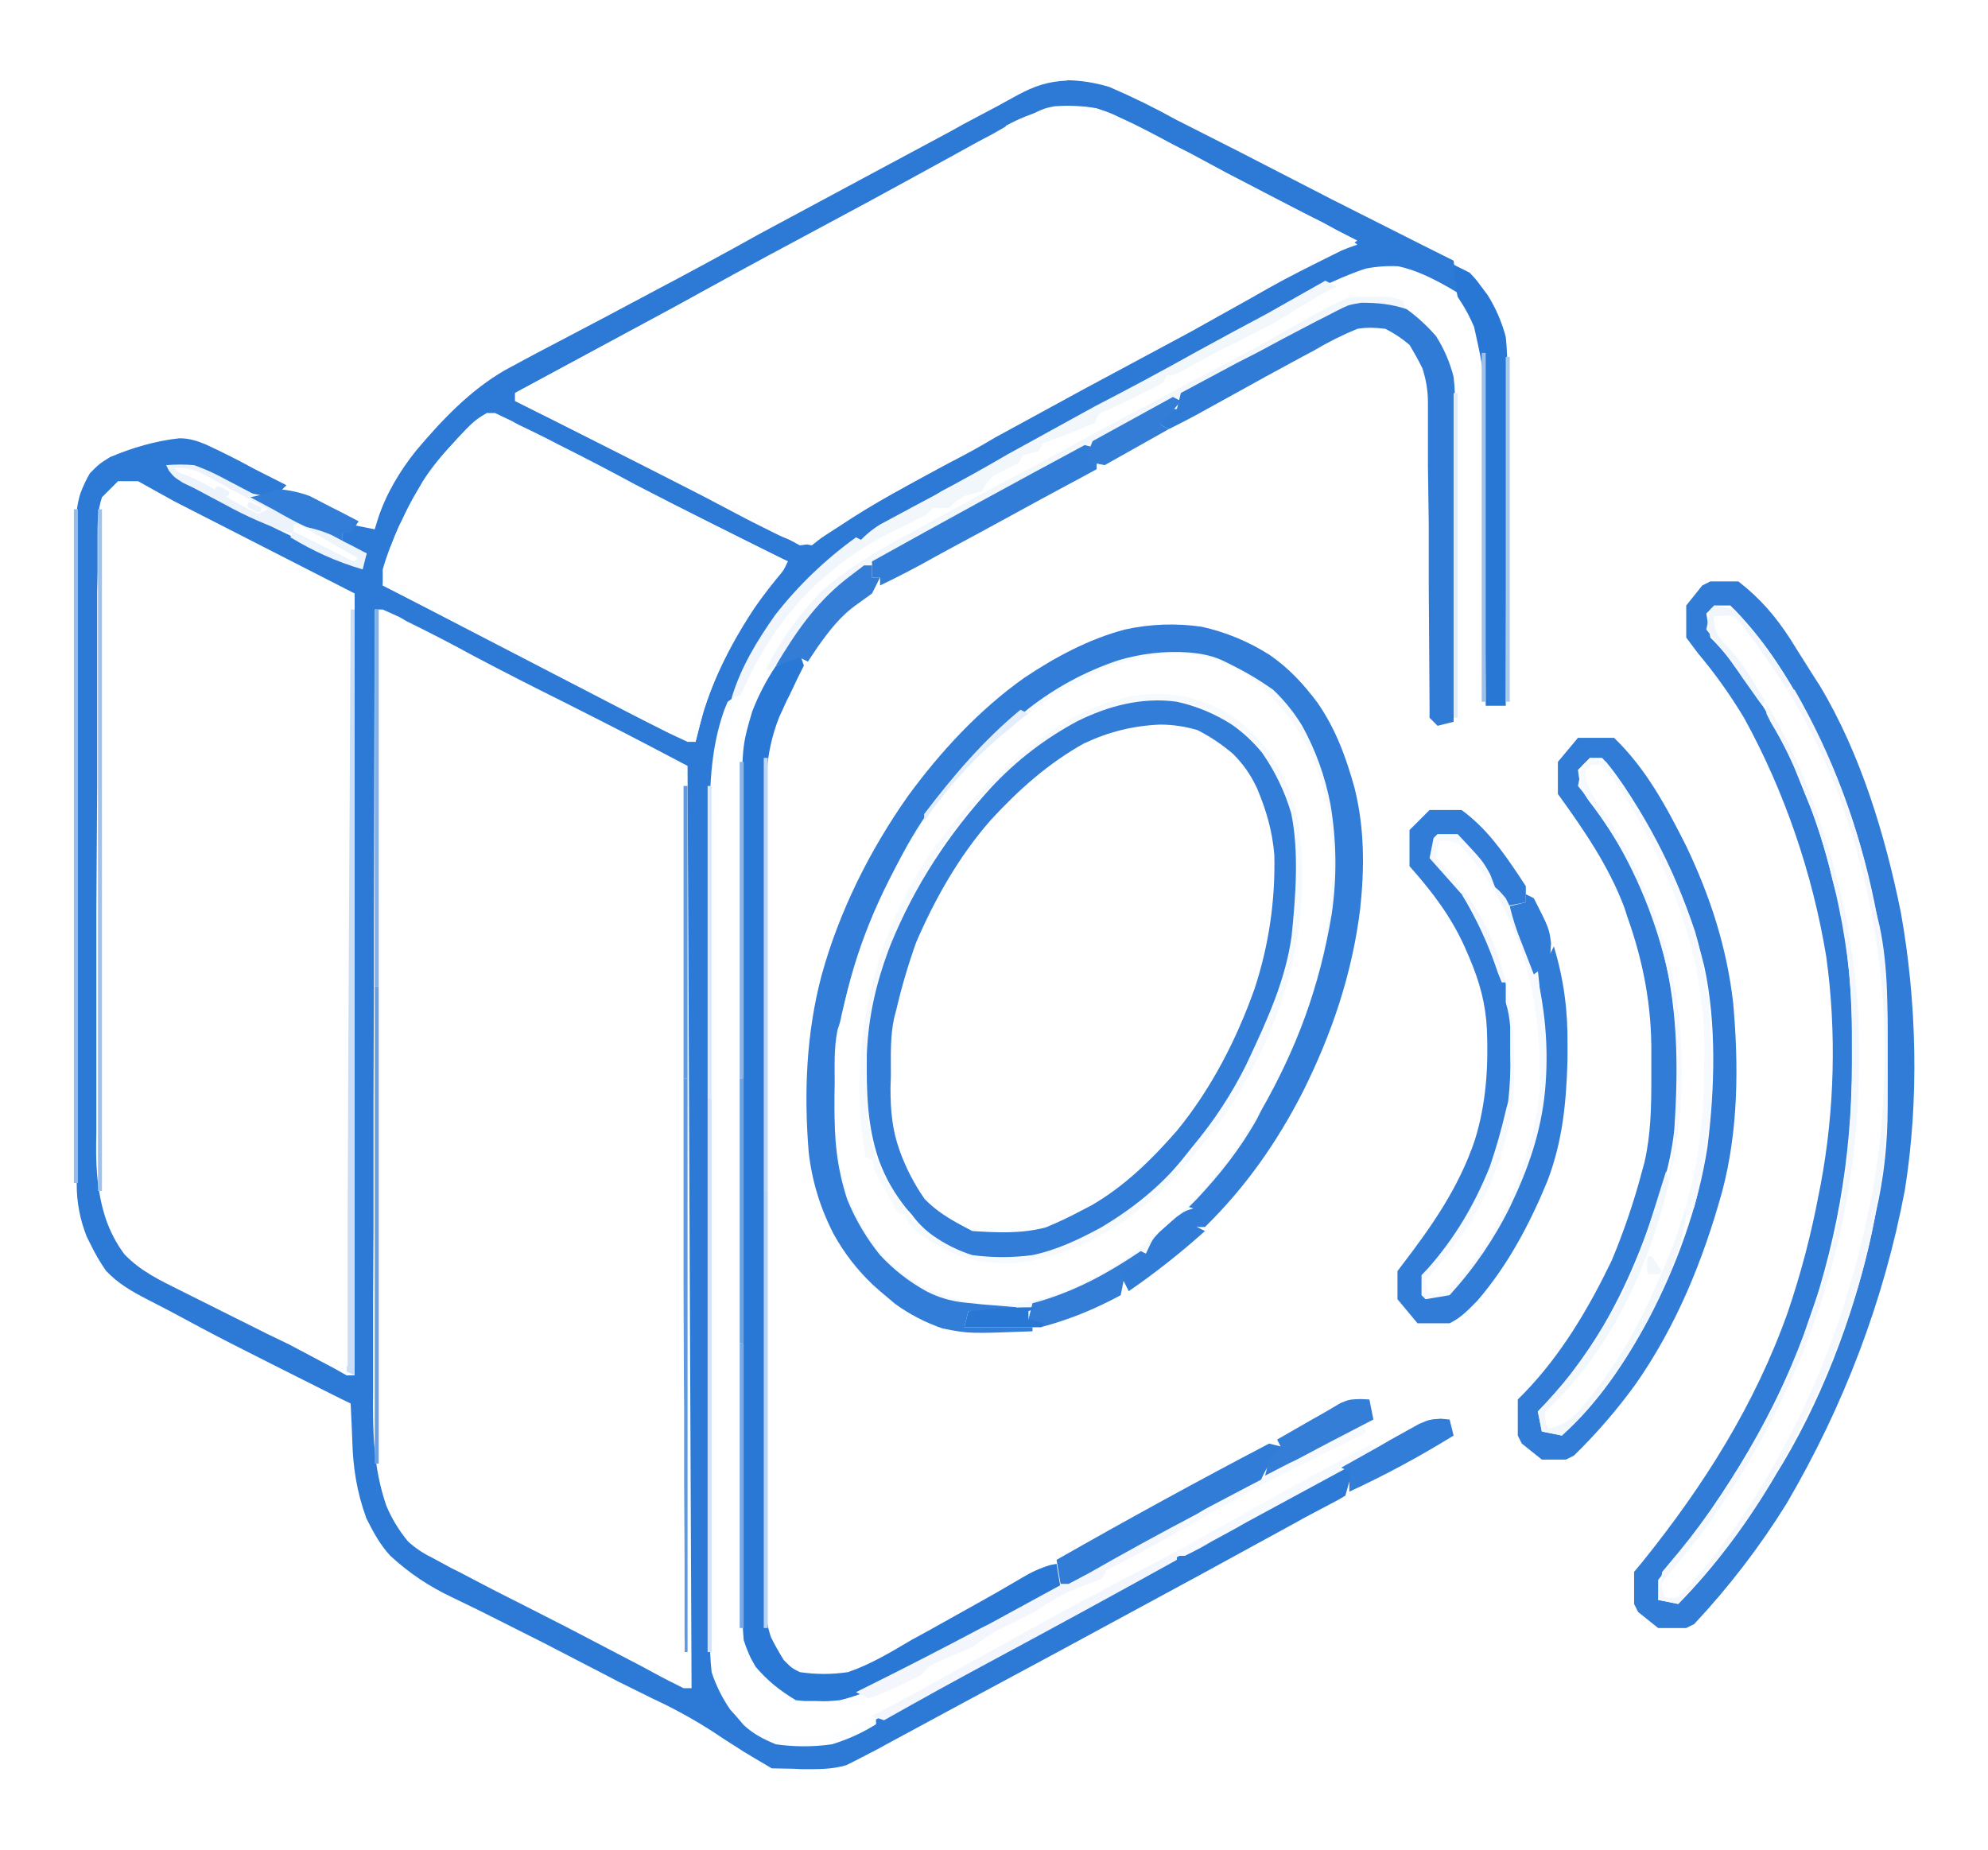
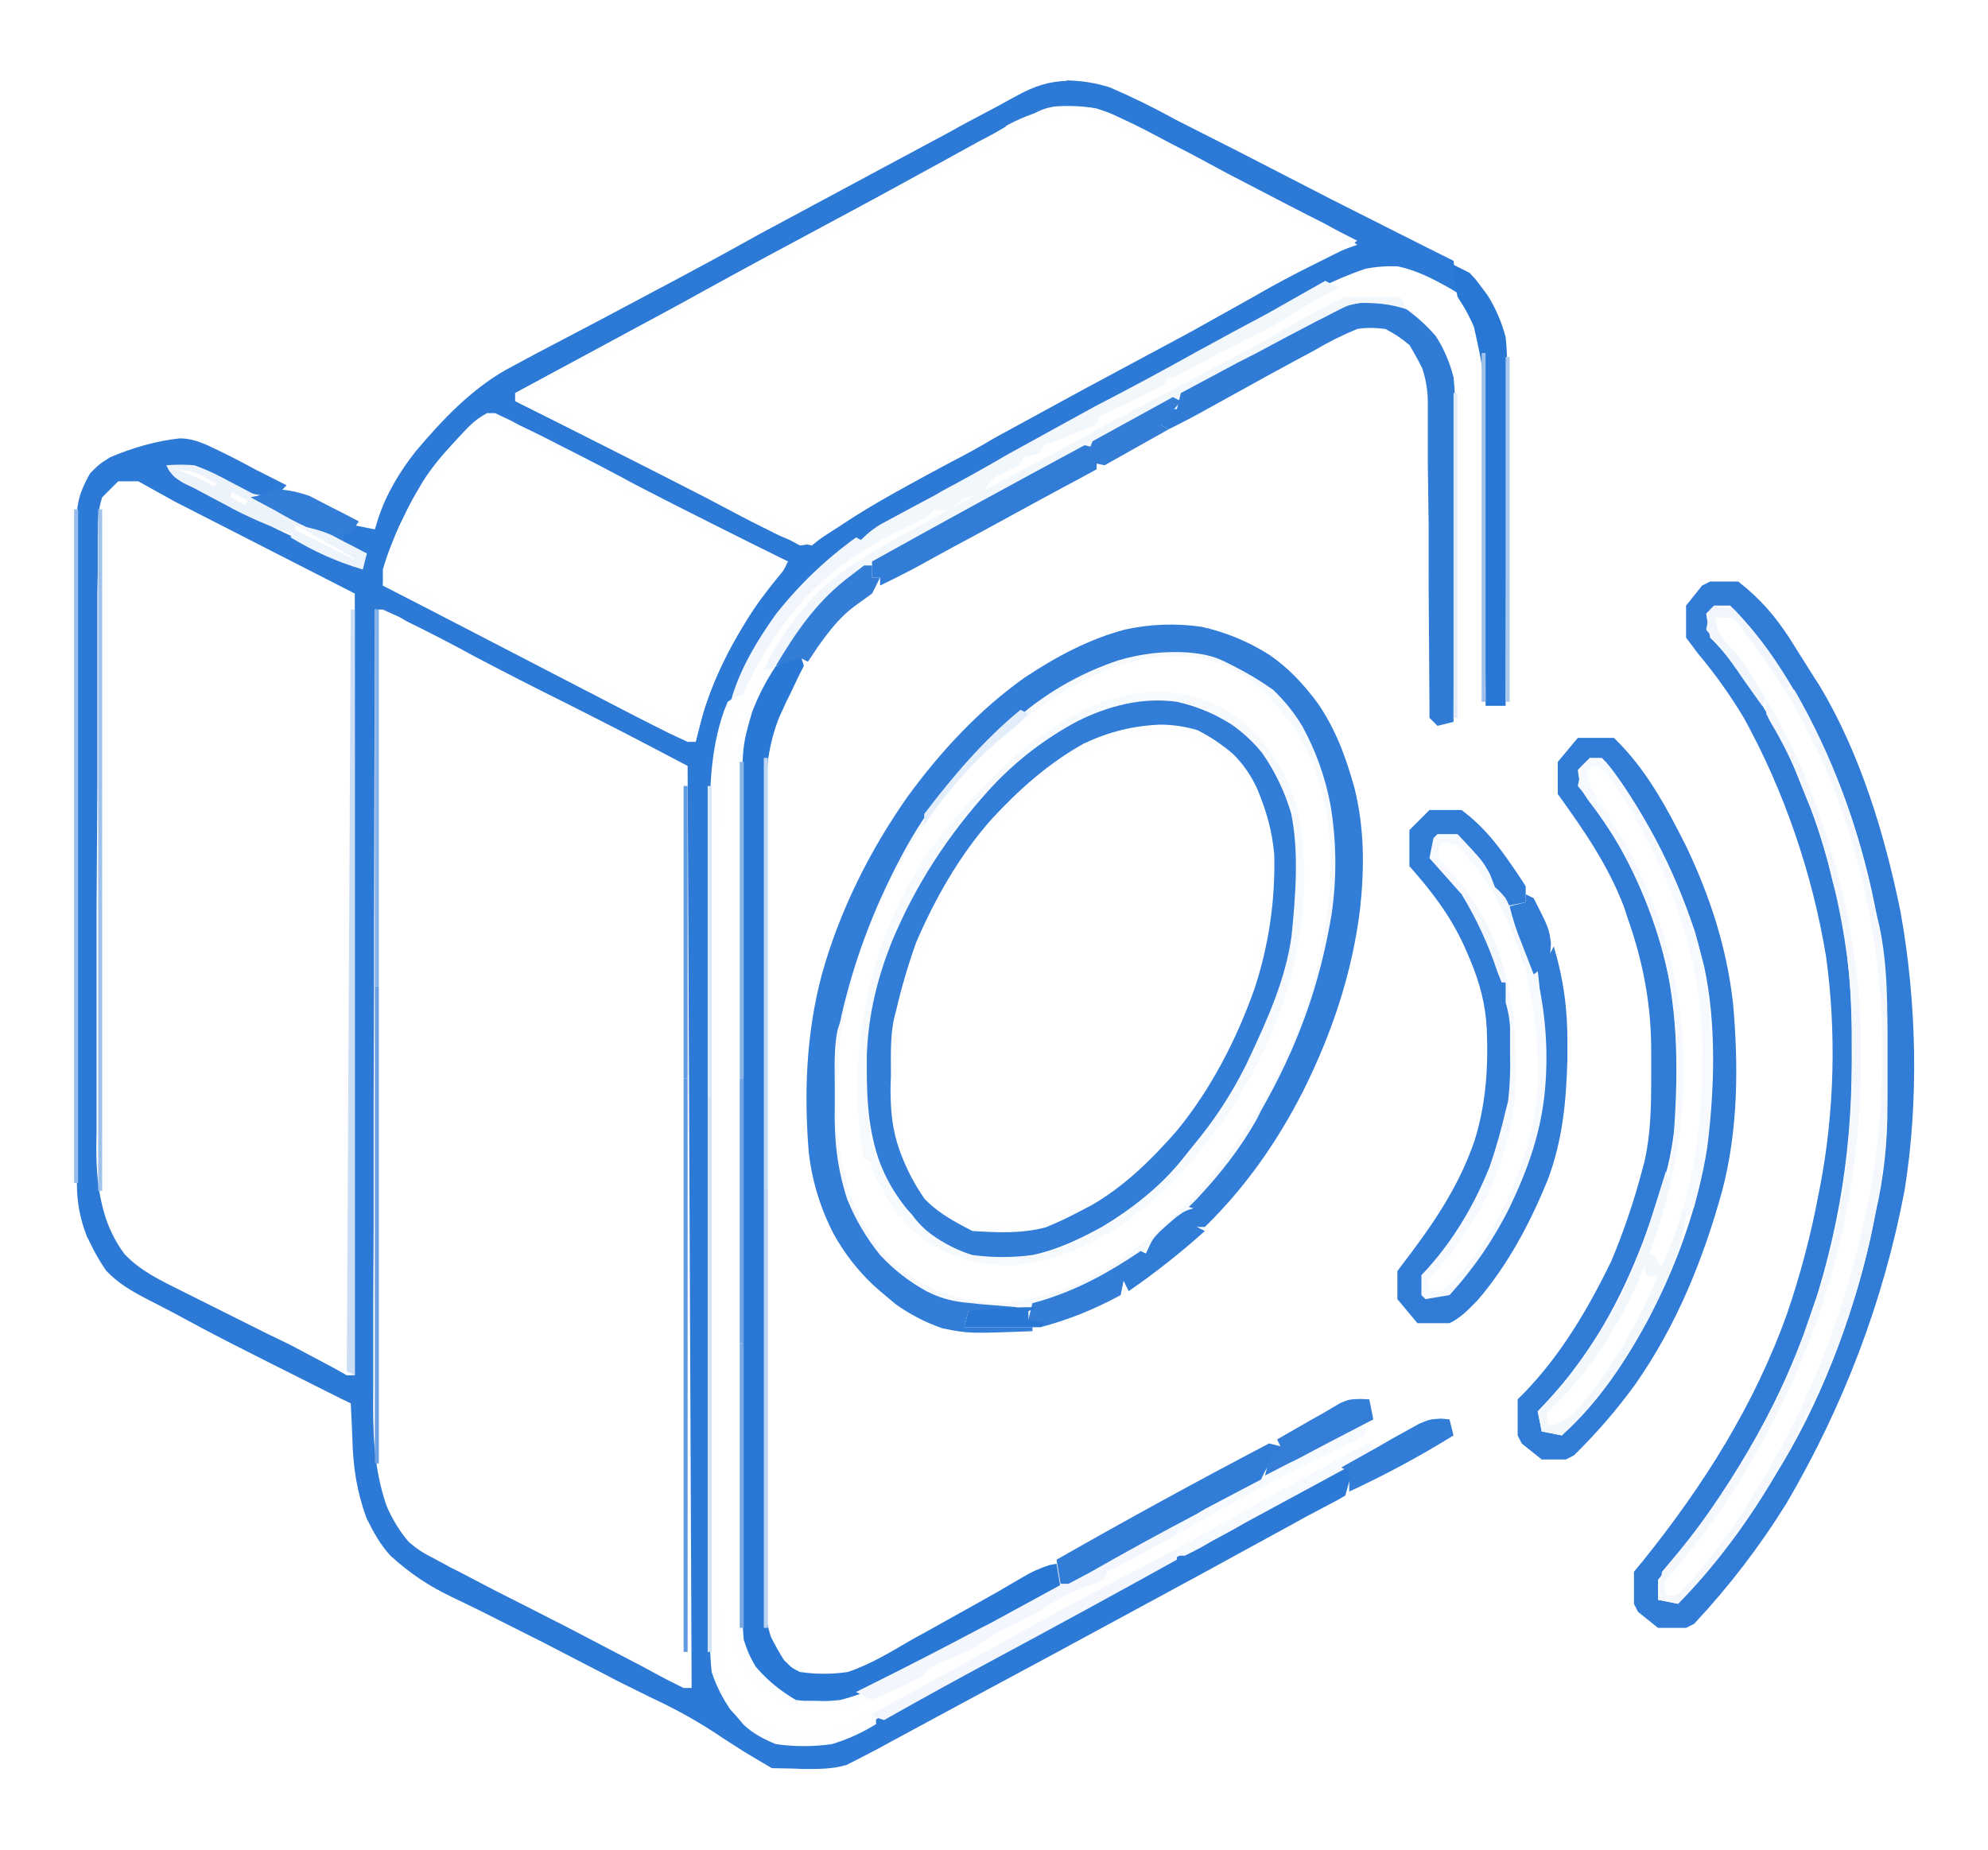
- <svg xmlns="http://www.w3.org/2000/svg" data-slopcamera-line-weight="1.5" width="533" height="496" viewBox="18.575 18.584 495.662 458.081">
+ <svg xmlns="http://www.w3.org/2000/svg" data-slopcamera-line-weight="2.5" width="533" height="496" viewBox="18.519 19.965 495.774 455.318">
  <defs>
    <mask id="a" width="533" height="496" x="0" y="0" mask-type="luminance" maskContentUnits="userSpaceOnUse" maskUnits="userSpaceOnUse">
      <path d="M0 0h533v496H0z" />
      <path d="M0 0h533v496H0zm264.4 44.6q-4.8 2.8-9.8 5.4L243 56.2l-19.4 10.4-30.5 16.5-16.2 8.7c-25.6 12.7-25.6 12.7-47.9 30.2l-2.1 2c-5.8 6.1-10.5 13.4-13.9 21l-1 4-33.8-17-2.2-1-3.8-2c-3-1.5-3-1.5-6.2-2.5-5.4 0-10 1.3-15 3l-7 2.5-2.4 2.6-1.3 1.5c-1.7 2.5-2.5 5-3.3 7.9q-.3 3.5-.3 7v146.5c-.1 9.6.4 18.4 3.3 27.5 1.6 3.8 3.3 6.9 6 10 7.4 6.3 17 10.1 25.7 14.4q7.8 3.8 15.4 8 9.4 4.9 18.9 9.6v1.6c.3 13.7.3 13.7 3.8 26.9 2 4 4.1 7.3 7.2 10.5q7.8 6.4 16.9 10.6l2.5 1.3 8 3.9 10.3 5 2.6 1.3q12.3 6.2 24.6 12.8l8.4 4.4c5.4 2.8 10.4 5.6 15 9.5 2 1.4 3.5 2.3 5.7 3.2q8 1.3 16 0c6-1.8 11.5-5 17-8l5-2.7 11-6 17.2-9.4 8.3-4.4 1.6-.9q20.1-10.7 40-21.8 10.8-6 21.7-11.8l31.2-17 1-4-1-1q-3.6.2-7 1-4.6 2.3-9 5l-5-1v-5h2l-1-5c-2.3-.2-2.3-.2-5 0-2.2.8-2.2.8-4.2 2l-2.5 1.5-2.7 1.5-6 3.3-1.5.9-18.5 10q-13.6 7-26.8 14.5-8.6 4.9-17.4 9.6-13.8 7.4-27.6 15.3L240 429l-2.7 1.5c-6.1 3.3-6.1 3.3-9.2 3.9h-4.7l-3.1-.2-2.3-.2c-4.5-3.3-4.5-3.3-6.1-5.6-1.4-3.7-1.2-7.4-1.2-11.3v-88.5l-.1-32.3V227l-.1-6.4c-.1-18.2-.1-18.2 2.4-25.3l2.1-4.3 1.5-3.2c3.8-6.9 7.7-13.4 13.6-18.7 8.6-6.6 18.4-11.4 27.9-16.5l15-8.1 6-3.3 16.9-9.1 25.7-14 26.7-14.5 2.6-1.4 2.3-1.2 3.8-2h7c2.3 1.2 4 2.3 6 4q2.5 3.7 4 8 .7 4.4.5 8.7v2.5l.1 8.2v5.7l.1 14.9.1 15.2.2 29.8 2 2 4-1 1-1 .2-31 .1-14.5v-14l.1-5.2c.1-8 .2-15.5-2.2-23.2-1-3-2.2-5.1-4.1-7.7q-2.4-2.9-5.1-5.4h-2l-1-4h-15l-2-5c5.4-1.6 10.5-2.5 16.2-2.4 3 .4 5.3 1.1 8.1 2.3 2.5 1.4 2.5 1.4 4.7 3.1q3.5 4.1 6 9c.9 2.6 1.1 4.1 1.2 6.8v7.6l.1 8.8v6.1l.2 16 .2 16.5.3 32.2 1 1h5l1-1 .2-33 .1-15.3V129l.1-5.6c.1-9.7 0-18.5-3.3-27.7q-2-4.8-5.3-8.9-5.5-5.4-12.5-8.5l-2-.9q-11-4.9-21.7-10.4l-2.3-1.2q-12.9-6.4-25.6-13.1l-6.5-3.4-4.8-2.6c-10.8-6-10.8-6-22.5-9.5q-4.6-.5-9.1.4c-5.6 1.5-10.4 4.3-15.4 7.1M445 162l-5 4-1 2v8l2 2.4c11.5 14.5 19.7 30.4 25.7 48 6.6 20.4 9.1 40.7 8.6 62-.6 17-4.1 33.6-9.3 49.6l-.7 2.4q-9.4 29.8-28.3 54.6l-11 14v8l4 5 2 1h7c5-3.8 8.6-8 12.4-13l1.7-2.3q7-9.4 12.9-19.7l1.4-2.4q17.3-31 24.6-65.6l.5-2.1c4.5-20 3.8-42.2 1.7-62.5-2.6-20.9-9-42-18.3-61q-5.5-10.2-12-19.7l-1.6-2c-3-4.3-6.1-7.5-10.3-10.7zm-157 15.9c-11.9 5.8-21.8 13.8-31 23.2-12 12.5-20.8 27.3-27.8 43q-4.5 10.7-7.2 21.9l-.7 2.7c-1.5 7-1.5 14.1-1.6 21.4v3q0 12 3.3 23.5c2.4 6.1 4.9 11.4 9.2 16.4l1.8 2 1.6 1.9c2.5 2.9 5 4.9 8.4 6.8 4.2 2.2 8.3 4.3 13 5.3 7 .7 14.4 1 21.3-.5q7-2.1 13.7-5.5l3-1.5c6.7-3.3 12.3-7.7 18-12.5l1.6-1.2c5.4-4 9.3-9.6 13.4-14.8l2-2.5q15.4-20.4 23.2-44.8 5.8-19.2 5.2-39.2-1-12.6-6-24.3-4.3-10.2-12-18.1c-3.6-3.1-7.2-5.2-11.4-7.1l-2-1c-3.6-1.6-7-2.6-11-3-10-.8-18.9.8-28 4.9M412 201l-5 6v8l2 2.9c9 13 14.8 25.6 19.4 40.8 3.3 13.4 2.7 29.4 1.3 43.1q-1.2 7.3-3.7 14.2l-.6 2q-6.6 20.5-19.4 37.5l-9 10.5v9l4 5 2 1h6c9.5-7.6 16.5-17 22.8-27.3 8.5-14.1 14.4-30.2 17.8-46.3 2.9-16 2.7-33.5 0-49.6-3-14.5-9-28.2-16.5-41q-5-8.6-12.1-15.8zm-37 18-5 5v9l2 2.4c6.4 8 11.1 15.6 15 25 2.3 6.9 2.5 13.8 2.4 21-.2 8.9-1.9 17-5.1 25.4-4.2 10-10.6 18.6-17.3 27.2v7l5 6h8c6-4.7 10.9-9.8 15-16.3 5.8-9.8 10.5-20.6 13-31.7 1.2-6.9 1.2-13.8 1.3-20.7v-3.4c0-8.4-1.2-16-4-23.9q-6-14.9-16.6-27.1L385 220l-2-1z" />
      <path d="m113 169 9 4.2 2.5 1.2q11 5.2 21.7 10.9l10.5 5.4 2.1 1.1q11.6 6 23.3 11.7l2.7 1.4 2.4 1.2c1.8.9 1.8.9 2.8 1.9v160.7l-.1 20.2v33.2q0 8 1.1 15.9-6.8-2.1-13-5.5l-2-1-6.6-3.4-4.4-2.4-11-5.7-5.5-2.8-8.5-4.4-2.4-1.3-6.6-3.5-2.4-1.3-2.5-1.3-2.1-1.1c-2.2-1.5-3.7-3-5.4-5.1-2.2-3.1-3.6-6.4-5-10-1-3.8-1-7.5-1-11.4v-32l.1-20v-32.5l.1-31.6V250zm-65-32c3.7.4 6.6.8 10 2.3q1.7.7 3.2 1.7l1.8.9 5.5 3q1.8.8 3.5 1.8l12 6.3 23 12-1 194c-4-.8-6.3-1.5-9.9-3.4l-2.8-1.4-3-1.6-4.6-2.5-4.7-2.5-8.5-4.5-5-2.6-2.3-1.2-10-5.4-1.7-1q-2.5-1.5-4.2-3.6-3.1-4.3-4.7-9.2c-1-3.3-1-6.4-1-9.8v-14.7l.1-14.2v-42.8l.1-32L44 141z" />
      <path fill="#f5f5f5" d="M284.6 37q5.4.1 10.6 1.7 8.6 3.7 16.7 8.2l15.2 7.7 23.7 12.2L373 78l4.8 2.4L381 82l1 8-2.2-1.3c-4.1-2.3-8-4.3-12.6-5.3q-4.2-.2-8.2.6c-8 2.7-15.5 6.7-22.8 11l-8.8 4.9-1.9 1q-9.8 5.5-19.7 10.7-14.6 7.8-28.8 16l-16.6 9c-23.4 12-23.4 12-43.5 28.6-6.6 7.7-11.8 16.7-15.9 26-3 8.3-5 17.1-5.1 26v22.6l-.1 17.2v81.2l-.1 32v41c-.3 12-.3 12 1.7 23.9 1.4 3.8 3 6.8 5.6 9.9q2.8 2.7 6 5 5.3 1.6 11 1.6 4.1 0 7.8-1.2c4.1-1.7 8-4 11.8-6l10.8-5.7q12.9-6.7 25.5-13.8l19.9-10.8 24.6-13.3q1.3-.8 2.7-1.4l13.5-7.6 2.8-1.5 5.2-3q4.5-2.6 9.5-4.1l1.9-.2-2 7-1.7 1-8.5 4.5-1.6.9-24.5 13.4-36 19.5-22.5 12.1-19.8 10.7-2 1.1-5.4 2.8-2.4 1.2c-3.7 1.1-7.1 1-11 1l-2.2-.1-5.4-.1-4.4-2.6-2.5-1.5-5-3.2q-8.5-5.8-17.8-10.1l-8.7-4.3-1.7-.9-16.8-8.7-13.3-6.7-3.2-1.6-6.2-3c-5.9-2.8-10.7-6-15.5-10.4-2.6-2.8-4.3-6-6-9.4-2.4-6.7-3.3-12.5-3.5-19.5l-.1-2.7-.3-6.4-2.3-1.1C74 351 74 351 61 344l-5.6-2.9c-3.9-2-7.4-4-10.4-7.2q-2.3-3.3-4-6.9l-.8-1.6q-2.5-6.3-2.5-13v-11.5l-.1-5.1V147.4q-.1-3.7 1-7.3 1-2.7 2.4-5.1c2.3-2.3 2.3-2.3 5-4 5.4-2.3 11.5-4.1 17.3-4.7 2.4 0 4.3.6 6.5 1.5q6.3 2.9 12.3 6.2l7.9 4-3 3c-4.4-.6-8.6-1.3-12.7-3.2l-4.9-2.8-2.4-1c-3.2-.2-3.2-.2-6 0 22.4 13.2 22.4 13.2 46 24h2l1-3-6-2v-3l3-2 5 1 .8-2.6c2-6.2 5.5-12 9.5-17 6.4-7.6 13.5-15.1 22.2-20.1l5-2.7 2.8-1.5 8-4.2 9.5-5 12.4-6.6q12.9-6.8 25.8-14L240.2 58l5.6-3 9.5-5.1 3.6-2 8.3-4.4 5.1-2.8c4.1-2.2 7.5-3.4 12.3-3.6m-15.2 11.4-3.3 1.9-3.6 1.9-8.9 4.9-7.3 4-10.6 5.8-17.5 9.4q-16.5 8.8-32.6 17.8L147 115v2l22.6 11.3c33 16.4 33 16.4 48.4 24.7 1.8-.2 1.8-.2 4-1l5.9-3.8c8.8-5.9 18.1-10.8 27.4-15.8q5.9-3 11.4-6.3l22-12 24.4-13.1 2.6-1.4 15-8.4 3.3-1.9 6.5-3.7c5.4-3 10.6-5.6 16.5-7.6q-5.2-4-11.2-6.8l-2.2-1.1-7-3.5-9.4-4.9-2.4-1.2-14.1-7.3-1.7-.9-7.3-3.9-2.6-1.3-2.2-1.2q-3.6-1.8-7.6-2.2c-7.7-.3-13.2 1-20 4.7M140 120c-6.2 5-11.7 10.3-16 17-4 7-7.8 14.3-10 22v4l1.6.8 15.1 7.7 7.8 4q17 8.7 33.8 17.6l11.6 6 1.8.9 4.3 2h2l.6-2.5c2.5-10.3 6.8-19.5 12.4-28.5q3.4-5 7.3-9.8c1.7-2 1.7-2 2.7-4.2l-1.7-.8-16-8-8.4-4.2q-18.7-9.2-37-19l-3.9-2-1.8-1-4.2-2zm-92 17-4 4c-1.1 3.3-1.1 6.3-1.1 9.7v9.1l-.1 5v48.4l-.2 30.5v55.8c-.2 7.4 0 14.2 2.3 21.3q1.7 5 4.7 9c4 4.2 8.9 6.5 13.9 9l3 1.5 8 4 10.6 5.3 5.6 2.7 11.3 6 3 1.7h2V165l-45-23-9-5zm64 32-.2 80.7v11.6l-.1 30.6v31.6l-.1 17.7v22.7c-.1 10 0 19 3.3 28.6q2 4.8 5.4 8.9 2.6 2.4 5.9 4l2.4 1.3 2.4 1.3 2.2 1.1 6.5 3.4 2.5 1.3 7.7 3.9 10 5.1 2.5 1.3 13 6.8 2.7 1.4 5 2.7 2.3 1.2 2 1 1.6.8h2l-1-230c-15.4-8.1-15.4-8.1-31-16q-11.1-5.5-22.1-11.3-8.4-4.6-17-8.8l-1.7-1-4.2-1.9z" />
      <path fill="#010101" d="M281.6 43.5q5.2-.4 10.4.5c6.6 2.3 12.8 5.7 19 9l4.5 2.3 9.1 4.9 20 10.4 3.8 2L357 77q-3 2.1-6.2 3.6l-2 1-2 1q-8.1 4-16 8.5-11.2 6.3-22.4 12.2-29.5 15.8-58.8 32.1l-9.6 5.3c-6.7 3.7-13.1 7.4-19 12.3-3.5-.6-6.3-1.5-9.4-3.1l-2.6-1.3-2.8-1.4-2.9-1.5-9.1-4.8-9-4.6-5.9-3-22.5-11.4-9.8-4.9v-2l2.2-1.2L207 82.6l31.2-16.9 18.1-9.7 1.8-1 8.6-4.6 3.1-1.7 2.7-1.4c6-3.2 6-3.2 9-3.8m23.7 154.3q5.9-.3 11.4 1.3 4.8 1.8 8.6 5c2.9 2.6 4.8 5.3 6.7 8.8 2.5 5.7 3.8 10.8 4.4 17 .4 10.9-1.4 21.6-4.3 32.1-4.3 13-10.5 24.3-18.8 35-6.6 8-13.4 15.1-22.4 20.5-4.8 2.6-9.4 5-14.8 6.5q-7.5.6-15 0-5.2-2.6-10-6c-3.2-3.4-5.2-7.2-7.1-11.4-2-5-3.2-9.3-3.4-14.6v-9.6c.2-8.7 1.5-16.3 4.5-24.4l1-3c4.6-11.8 10.8-23 19-32.5 7.1-8 14.4-14.6 23.8-20 4-2 7.7-3.6 12.1-4.3z" />
      <path fill="#090909" d="M318 179q8.6 2.4 16.2 7.4 6 5 10.2 11.6 5.1 10 7.2 20.9c1.6 13 .5 25.5-2.3 38.2-3.7 15.7-10.7 30.3-19.3 43.9q-3.3 4.7-7 9l-2 2.4c-8.2 9.4-17 17.7-27.8 24q-6.8 3.4-14.2 5.6l-3 1c-6.5.6-13.4.6-19.8-.5q-7.1-2.3-13-6.8-6.5-5.1-10.6-12-4.6-8.5-6.6-17.7-.6-7.2-.5-14.4v-2c0-11.7 1.5-22.5 5.5-33.6l.8-2.2q4.5-12 10.3-23.1l1-1.9q1.3-2.5 2.9-4.8l5-4q3-3.5 5.7-7.1l3.3-3.9c2.3-1.3 2.3-1.3 4-2l.8-1.8c1.4-2.5 3-4.1 5-6.1q3.5-3.3 6.6-6.7c3.6-3.6 8.1-6 12.6-8.4 9.3-4.3 18.7-6.5 29-5m-29 17c-9.8 5-18.5 12-26 20-9.2 10.3-16.2 22.4-21.8 35q-6 15.1-6.6 31.4c0 7.9 0 15.5 2.3 23q3 6.8 7.1 12.6l1.8 2.8c3.5 3.5 7.8 5.9 12.2 8.2 4.6 1.5 9.1 1.4 13.9 1.3q7.6-.5 14.7-3.6 8.8-4.4 16.4-10.7l2.5-1.9c8-6.7 14.3-15.3 19.7-24.3q6.3-11 10.8-22.8l1-2.5c3.6-10 4.2-20 4.4-30.6v-3c0-5.3-.5-9.8-2.3-14.8q-2.8-7.8-8.1-14.1-6.2-5.7-14-9c-4-1.2-8-1.3-12.1-1.3q-8.3.9-15.9 4.3" />
      <path fill="#020202" d="M140 120c5.4 1.6 10.2 4 15.2 6.5l2.7 1.4q9.6 4.8 19.2 10Q196 147.7 215 157l-1.2 1.5c-8.2 11-15.7 22.7-19.8 35.8l-2 7.7q-6.7-2.1-13-5.4l-2-1-20.3-10.5-27.6-14.3-2.3-1.2L114 163c.7-5.4 1.8-9.7 4-14.7l1-2c3.9-8.7 9.4-15.7 16-22.5 1.6-1.6 2.9-2.7 5-3.8" />
      <path fill="#f1f1f1" d="M445 162h7c5.4 4.2 9.2 8.6 12.9 14.3l1.5 2.4 4.6 7.3 1.3 2c10.2 17 16.3 37.3 20.2 56.5 4 22.3 4.6 46.9 1 69.3-5.2 27.6-15.3 54-29.5 78.2q-10 16.1-23 30l-2 1h-7l-5-4-1-2v-8l2-2.4c15.3-19 28.1-39.2 36.3-62.3q4.9-14.4 7.7-29.3l.5-2.5c3.5-18.5 4-38.3 1.4-57-3.4-20.6-10.4-41.2-20.5-59.5q-5.1-8.5-11.4-16l-3-4v-8l4-5zm1 6-2 2 1 6 1.2 1.2c8.4 9 14.8 19.8 19.7 31.1l3.1 7.7 1.1 2.7q3.4 9 5.5 18.2l.7 2.4c3.3 13.4 4.1 26.2 4 40v2.6c0 24.2-4 46.4-12.3 69.1-8.6 22.1-21.1 41.6-36 60v5l5 1c9-9.1 16.2-19 23-30l1.2-2c11.2-17.8 19.4-39.3 23.9-59.8l.6-2.9.6-3q3-13 2.9-26.4V277c0-9.9-.4-19.3-2.2-29l-.4-2.4q-5.1-27.9-18.6-52.6l-1-2c-4.9-8.6-10-16-17-23z" />
      <path fill="#efefef" d="M318.2 173.3q9 2 16.9 7c4.8 3.3 8.5 7.3 12 12 4.5 6.5 7.1 13.6 9.2 21.2 2.5 10 2.5 20 1.4 30.2-2 16.1-7 31-14.3 45.6C337 301.8 329.2 313 319 323h-2l1-4-3-1 2-2c5.8-6.2 10.8-12.5 15-20l1-2c9-15.8 14.6-31 17.6-49q2-13.7-.3-27.4-2-10.4-7-19.5-3-5-7.3-9.1-4.8-3.4-10-6l-2-1c-3-1.5-5.8-2-9.2-2.3q-8.8-.6-17.5 2-12.2 4.1-22.4 12.1L270 198l-2.5 2q-13.7 11.9-22.7 27.8c-7.5 13.5-12.9 27.2-16.4 42.3q-.3 1.8-1 3.7c-1 4.8-.7 9.8-.7 14.6v4c-.2 8.5.5 15.7 3.1 23.7q3.1 7.6 8.2 13.9 5.1 5.5 11.7 9.1c3 1.5 5.7 2.3 9 2.7l4.8.5 2.5.2 6 .5v1h-12l-1 4h17v1c-15.8.6-15.8.6-22.4-.7q-6.4-2.2-11.8-6.1L238 339l-1.8-1.6q-5.9-5.6-9.8-12.7-5-9.7-6.2-20.4c-1.2-14.9-.6-29.6 3.2-44 4.4-16 12-31.2 21.5-44.7C253 204.5 262.7 194 274 186c7.8-5.2 16-9.6 25-12q9.5-2.1 19.2-.7" />
      <path fill="#f0f0f0" d="M412 201h9c8 7.7 13 17.1 18 27 6 12.6 10.1 25.2 11.7 39.1 1.4 15.6 1.3 31.7-2.7 46.9-4.8 17.3-11.4 33.6-21.7 48.3q-6.9 9.5-15.3 17.7l-2 1h-6l-5-4-1-2v-9l1.6-1.6c9.2-9.5 16-21 21.8-33q4.6-11 7.6-22.4l.6-2.2c1.6-7 1.7-13.9 1.7-21v-6c.1-12-2-23-6-34.2l-.7-2.2C419.7 233 413.5 224 407 215v-8zm3 5-3 3c.3 2.3.3 2.3 1 5 1.3 2.2 1.3 2.2 3 4.4 7 9.5 12.8 20.3 16 31.6l.5 1.8c4.5 15.4 4.6 31.3 3.5 47.2q-1 8.7-4 17l-.8 2.3c-5 15.2-11.4 29-21.2 41.7q-3.8 4.6-8 9l1 5 5 1c9-8 15.9-18.4 21.6-29 7-13.3 12.4-28.1 14.7-43 1.8-14.4 2.3-30.7-.8-45-4-16.3-10.6-30.8-19.9-44.8-1.8-2.6-3.4-5-5.6-7.2z" />
      <path fill="#020202" d="m210 182 1 4-.8 1.5q-4.6 9.3-6.2 19.5c-.6 7-.4 14-.4 21v104.6l-.1 31.8v40.9c-.2 10.6-.2 10.6 1.3 21q1.2 3.7 3.2 6.7 3.9 4.3 9 7l4.4.1h7.9l6.7-.1c1 4.8 1 4.8 1 7q-5.1 3.2-11 5-7 1-14 0c-3.1-1.3-5.5-2.5-8-4.8l-1.7-2-1.7-1.9q-3-4.4-4.6-9.3-.5-4.6-.4-9.4V302l-.1-33.6v-43.2c0-10.8 0-20.7 3.6-31l.9-2.2 2-1.4 2-1.6 1-2 1-2z" />
      <path fill="#efefef" d="M312 192q7.3 1.6 13.7 5.7 4.3 3 7.6 7.1 4.8 6.9 7.2 15c2 9.6 1.1 21 .1 30.7-1.5 10.8-6 20.7-10.6 30.5l-.8 1.7q-5.4 10.8-13.1 20l-2.8 3.5c-5.4 6.7-12.5 12.3-20 16.8-5.5 3-11.1 5.7-17.3 7q-7.5 1-15 0-5.4-1.7-10-5-2.9-2.1-5-5l-1.5-1.7c-3-3.8-5.1-7.4-6.8-12-3-8.8-3.1-17.3-3-26.5.4-9.7 2.5-18.4 6-27.4 6-14.6 14.3-27.3 25-39q9.4-10.1 21.6-16.6c7.7-3.8 16.1-6 24.7-4.8m-23 10.3c-9 5-16.4 11.6-23.4 19.2-7.9 9-13.9 19.6-18.6 30.5q-3 8.4-5 17l-.5 1.9c-1 4.6-.8 9.4-.8 14.2l-.1 3.2c0 5.7.4 10.4 2.3 15.7q2.3 6.4 6.2 12c2.9 3 6.2 5 10 7l1.9 1c6.2.4 12.2.7 18.3-.9q4.4-1.8 8.7-4.1l2.7-1.4c8.3-4.8 15-11.4 21.3-18.6 8.6-10.5 14.9-22.8 19.4-35.5q5.3-16.2 4.9-33.3c-.5-6-2-11.1-4.3-16.6-1.6-3.4-3.4-6-6-8.6q-4.1-3.5-8.8-5.9-4.6-1.4-9.4-1.4-9.9.4-18.7 4.6" />
      <path fill="#0d0d0d" d="M462 189h4q14.1 24.5 19.6 52.3l1.6 6.6c2.2 10.3 2 20.8 2 31.2v8c0 9.5-.4 18.5-2.2 27.9l-.4 2.4c-3.1 18.3-9.2 36.2-17.7 52.8L467 374q-11.6 24-30 43l-5-1 1-7 1.5-1.8q22-25.7 33.8-57.4l2.7-7.8.8-2.2c6.7-19.7 8.6-39.6 8.6-60.3V277c.1-11.7-1-22.6-3.4-34l-.6-2.8-1.6-6.5-.6-2.3c-3.3-12-7.8-23.8-14.2-34.4l-1-2v-4z" />
      <path fill="#f8f8f8" d="m218 180 1 3-1.5 3-1.9 4-1 2-.9 2-.8 1.7q-2.8 7-3.2 14.7v90.5l-.1 31.2v67.1l-.1 6.2v10.9q-.2 4.6 1.3 9 1.5 3 3.2 5.7c2 2 2 2 4 3q6 .9 12 0c5.6-1.9 10.7-5 15.8-8l4.2-2.3 12-6.7 5.5-3.1 6-3.5q3.3-2 6.9-3.1l1.6-.3 1 6-14 7.6-1.5.9-1.6.8-9.8 5.4-6.4 3.5-4.5 2.5c-5.5 3-11 5.8-17.2 7.3-3.3.3-3.3.3-6 .2h-3l-2-.2c-4-2.4-7-4.8-10-8.3-1.4-2.3-2.2-4.2-3-6.7q-.4-4.5-.3-9V222.6c-.2-19.2-.2-19.2 2.4-28.1q2.3-6 5.9-11.4z" />
      <path fill="#f0f0f0" d="M375 219h8c6.2 4.6 10 10 14.3 16.4l1.7 2.6v4l-5 1-1.4-2.2Q388 233 382 226h-5l-1 5 1.7 2c6.2 7 10.8 14.3 14.3 23q4 10.3 4.5 21.7c.1 10.2-1.8 19.4-5.1 29.1-3.5 9.8-8.9 18.2-15.4 26.2l-2 2v5l6-1q11.2-12.8 17.5-28.6 5.3-13.2 5.6-27.3.3-12-1.1-24.1l2-2 2-4c2.5 8.4 3.5 16 3.4 24.8v3.4c-.3 10.7-1.2 20.3-5 30.3-4.4 10.7-9.9 21.1-17.5 29.9-2.2 2.2-4 4.2-6.9 5.6h-8l-5-6v-7l.9-1.2c7.6-9.9 14.4-19.6 18.4-31.5 2.8-9 3.4-18.2 3-27.6-.3-6.3-1.8-11.8-4.3-17.7l-1.3-3c-3.5-7.7-8.2-13.8-13.7-20v-9z" />
      <path fill="#0f0f0f" d="m349 87 4 2v2h15l1 3-2.5-.3q-5.7-.5-11.5.3c-4.8 1.5-9.1 4.1-13.4 6.6l-9 4.8q-17.8 9.4-35.2 19l-15 8.2-1.8.9-3.5 1.9Q255.4 147 234 159l-3-2 1-4q2.6-3.1 6-5.2l7.8-4.2 6-3.2 1.5-.9q8.3-4.4 16.5-9.2l21.8-12q12.8-6.6 25.5-13.7l9-4.9 3-1.6 5.6-3z" />
      <path fill="#f2f2f2" d="M358 92.5c4 0 7.4.3 11.3 1.6q4 2.9 7.3 6.7 3 4.7 4.4 10.2.5 4.4.3 8.8v31.6l-.2 15.4-.1 30.2-4 1-2-2v-3.2l-.2-29.6v-15.3l-.2-14.7v-15.8q0-4.4-1.4-8.6-1.5-3-3.2-5.8c-2-1.7-3.7-2.8-6-4-2.6-.3-4.5-.4-7 0q-5.6 2.3-10.8 5.4l-3 1.6-9.2 5-2.7 1.5-11.6 6.4q-4.8 2.7-9.7 5.1l-2-1 2-4h2l1-4 14-7.5 4.9-2.5 6.9-3.7 2.1-1.1L347 97l2.2-1.1 2.1-1.1 2-1c1.7-.8 1.7-.8 4.7-1.3" />
      <path fill="#0b0b0b" d="m415 206 4 1c9.7 13.1 17 26.8 22.2 42.3 4.1 14.2 4.5 28.7 4 43.5q-.9 12.8-4.2 25.2l-1 2h-2l-1-5h-3l.4-2.4c2.6-16.1 3.3-33.8.7-49.9q-3.9-19.8-14.2-37.2-4-6.6-8.9-12.5l1-5zm-17 49 3 2c2.8 10.8 3.8 21 2.8 32-1 10.4-4.2 19.5-8.7 28.9q-5.9 12-15.1 22.1l-6 1-1-1v-5l1.7-1.8c6.7-7.6 11.5-15.8 15.3-25.2q2.4-7 4-14l.6-2.3q.7-5.9.5-11.8V273q-.2-3-1.1-6v-7l2 1z" />
      <path fill="#0e0e0e" d="m314 395 2 1-4 5v5q-22.7 12.6-45.6 24.9-13.8 7.4-27.4 15.1l-3-1v-4l-4-2 3-1.5q14.1-7 28.2-14.5l2-1 31-16.9 1.9-1z" />
      <path fill="#fafafa" d="m381 83 4 2c1.6 1.7 1.6 1.7 3 3.6l1.5 2q3 4.8 4.5 10.4.5 4.6.3 9.4v33.8l-.2 16.5-.1 32.3h-5v-3.3l-.2-30.6v-15.7l-.2-15.2v-5.7c.1-12.3.1-12.3-2.5-24q-1.4-3.3-3.2-6.1L382 91c-.4-2-.4-2-.6-4.2l-.3-2.2z" />
      <path fill="#0f0f0f" d="m434 309 1 4-1 2h3l2 5c-1.4 10-6 19.4-10.7 28.2q-8.2 15-20.3 26.8l-5-1-1-5 1.7-1.7c6.4-6.9 11.5-14.2 16.3-22.3l1.6-2.7c5.7-10.4 8.8-22 12.4-33.3" />
      <path fill="#0b0b0b" d="m357 372 2 1v3l3 3-2 1-7.9 4.3-3.5 1.9-19.2 10.4-3 1.7-5.7 3.1-2.6 1.5-2.3 1.2-1.8.9h-2l-1-5c3.9-5.2 3.9-5.2 6.6-7.2l5.6-3 2-1 6.6-3.4 4.3-2.2 6.3-3.3q7.4-3.7 14.6-7.9" />
      <path fill="#f1f1f1" d="m335 377 4 1-1.9 1.8c-2 2-3 3.7-4.1 6.2l-2.5 1.3-11.4 6-2 1.2q-13.7 7.2-27 14.8L285 412h-2l-1-6q26.3-15 53-29m-46-249 4 1-3 2 2 1v2l-4.4 2.4-3 1.6-6.3 3.4-15.4 8.4-6.5 3.5-4.6 2.5q-6.7 3.8-13.8 7.2v-2h-2v-4q26.4-14.7 53-29" />
      <path fill="#111" d="m232 151 2 1-2 2 1 6-1.7 1.1c-6.5 4.7-10.7 10-15.3 16.5l-5 6.4h-3l-3 3v3l-4 1c2.3-7.6 6.3-14.2 10.9-20.7q8.6-11 20.1-19.3" />
      <path fill="#101010" d="m446 168 5 1c5.6 5.9 10 11.9 14 19l-2 2-4 1-1 2-.9-1.2-3.9-5.5-1.3-1.9q-3.7-5.3-7.9-10.4l1-5z" />
      <path fill="#3c3c3c" d="M106 169h1v191l-2-1z" />
      <path fill="#efefef" d="m377.8 370.8 2.2.2 1 4q-12.6 7.8-26 14v-5l-2-1 9.1-5.1 3.1-1.8 4.5-2.5 2.7-1.5c2.6-1.1 2.6-1.1 5.4-1.3" />
      <path fill="#0d0d0d" d="M391 238c1.3 1 1.3 1 3 3q1.7 3.3 3.2 6.7l.8 1.8 2 4.5q-1.5 4.3-4 8h-3l-1-2.5q-3.4-10.3-9-19.5l4-1v2l4-1z" />
      <path fill="#707070" d="M43 144h1v170h-1z" />
      <path fill="#eee" d="M234 158h2v3h2l-2 4-3.6 2.6c-4.3 3-7 6.6-10 10.8L220 182l-2-1-6 2c5-8.3 9.7-15.3 17.3-21.4z" />
      <path fill="#7b7b7b" d="M37 144h1v168h-1z" />
      <path fill="#ececec" d="m357.8 365.9 2.2.1 1 5-10.6 5.5-3.6 1.9-5.1 2.7-1.7.8-6 3.1 1-4 3-3-1-2 8.7-5 2.5-1.4 2.4-1.4 2.2-1.3c2.2-.9 2.2-.9 5-1" />
      <path fill="#0b0b0b" d="M377 225h5c6.2 6.6 6.2 6.6 8.1 10l1.9 5-1 2-4-1v-2l-4 1-8-9 1-5z" />
      <path fill="#eee" d="m303 329 2 1-6 5-1 5c-6.5 3.5-12.8 6.1-20 8l-3-2 1-4 2.2-.6c9.2-2.8 16.8-7 24.8-12.4" />
      <path fill="#161616" d="M60 133q3.5-.3 7 0 3.6 1.3 6.8 3l1.9 1 5.7 3 4 2 9.6 5-4 3q-8.4-2.8-16.2-7.1l-4.7-2.5-3-1.6-2.9-1.4c-2.2-1.4-2.2-1.4-3.5-3z" />
      <path fill="#bababa" d="M189 286h1v143h-1z" />
      <path fill="#343434" d="M195 291h1v138h-1z" />
      <path fill="#efefef" d="M88 139q4 .3 7.8 1.7l5.6 2.9 2 1 4.6 2.4-2 3h-2v2q-7.7-2.5-14.9-6.6l-2.3-1.3L81 141l1.8-.4z" />
      <path fill="#f1f1f1" d="M318 318v3l-1 2 2 1q-9 8.1-19 15l-2-4 1.2-1 1.7-1.2 1.6-1.3c1.6-1.4 1.6-1.4 2.5-3.4 1-2.1 1-2.1 2.8-4l2-1.8 2.1-1.8c2.1-1.5 2.1-1.5 4.4-2.2z" />
      <path fill="#eee" d="m311 116 2 1-5 6 2 1-16 9-5-1 2-5z" />
      <path fill="#acacac" d="M112 263h1v119h-1z" />
      <path fill="#535353" d="M209 314h1v109h-1z" />
      <path fill="#4c4c4c" d="M209 206h1v108h-1z" />
      <path fill="#f0f0f0" d="m399 240 2 1c3.8 7.5 3.8 7.5 4.3 11.2l-.3 4.8-4 3-2.4-6.2-.7-1.8q-1.8-4.4-2.9-9l4-1z" />
      <path fill="#919191" d="M112 169h1v94h-1z" />
      <path fill="#717171" d="M388 105h1v87h-1z" />
      <path fill="#636363" d="M394 106h1v86h-1z" />
      <path fill="#141414" d="M92 148q4.8.5 9.2 2.4l3.2 1.7 1.6.8 4 2.1-1 4c-6.5-1.9-12.2-4.5-18-8z" />
      <path fill="#242424" d="M381 115h1v81h-1z" />
      <path fill="#898989" d="M203 207h1v79h-1z" />
      <path fill="#2b2b2b" d="M195 213h1v78h-1z" />
      <path fill="#fafafa" d="m277 343-2 1v2l4 1-1 1h-19l1-4 5.7-.5 3.2-.3q4-.2 8.1-.2" />
      <path fill="#b8b8b8" d="M189 213h1v73h-1z" />
      <path fill="#9d9d9d" d="M203 352h1v71h-1z" />
      <path fill="#1f1f1f" d="m273 194 2 1-7.3 7.3-1.4 1.4-3.8 3.7q-4.4 4.5-8.3 9.4l-1.5 1.8-3.7 4.4v-3c7.2-9.5 14.8-18.4 24-26" />
      <path fill="#ababab" d="M203 286h1v66h-1z" />
    </mask>
  </defs>
-   <g fill="#2474d4" stroke="#2474d4" stroke-width="1.5" stroke-linejoin="round" vector-effect="non-scaling-stroke" mask="url(#a)">
+   <g fill="#2474d4" stroke="#2474d4" stroke-width="2.5" stroke-linejoin="round" vector-effect="non-scaling-stroke" mask="url(#a)">
    <path d="m302 41 3.7 1.8q11.9 5.9 23.5 12.2l15.6 7.9q8.3 4.1 16.4 8.6 6.5 3.5 13.5 6.2c9.4 3.8 14.3 9.7 18.5 18.9 1.9 5.6 2 11.2 2 17.1v73.7c0 5.5 0 5.5-1.2 6.6h-5c-2-2-1.2-6.2-1.2-9v-16.6l-.2-24.5-.1-15V123c.3-17.7.3-17.7-7.5-33.1-6.3-4.4-12.3-6.2-20-5-7.7 1.8-13.9 5.6-20.5 9.8-4.5 2.8-9 5-13.8 7.4q-5.6 2.7-11 5.8c-3.7 2-3.7 2-5.7 2l-1 2q-2.3 1.4-4.7 2.4l-2.7 1.4-6.2 2.9c-2.5 1-2.5 1-3.4 3.3l-4.9 2-2.7 1.1-5.4 1.9-1 2-4 1-1 2-6 3c-2 1.8-2 1.8-3 4l-4 1c-2.8 1.7-2.8 1.7-4 3h-4l-2 2-7.4 3.6c-20 9.8-32.6 24.7-40.6 45.4-4 13-4.6 25.3-4.5 38.9V412l.1 8.5v2.5c0 7.8 1.6 14.6 6.4 20.9v2c7.6 3.8 14.7 7 23.3 4.3q9-3.8 17.5-8.6l2.9-1.5 9.3-5.2 13.8-7.6 3.6-2q15.4-8.6 31.2-16.7 14.6-7.7 29-16 13.4-7.5 27.2-14.8l3.4-1.8 3-1.6q2.8-1.4 5.5-3.2c2.6-1.5 4.3-1.6 7.3-1.3l2 5c-11.8 8.3-24.7 15-37.6 21.3q-7.1 3.7-14 7.8l-8.8 4.6q-9 4.4-17.4 9.4-13.4 7.7-27.2 14.7-11 5.9-22 12.2c-27.7 15.8-27.7 15.8-42 14-5.9-2.1-11-5.3-16.1-8.8q-6.8-4.4-14-8l-2.7-1.3-8-4.1-10.7-5.4-2.6-1.4q-10.5-5.2-20.6-10.7-6.4-3.4-13-6.5c-9-4.4-13.7-10.6-17.3-19.8-2.7-8.4-2.2-17.2-2-26l-2.4-.7q-6.6-2.5-12.7-5.8l-2.7-1.4-5.5-2.8-8.4-4.3c-30.6-15.7-30.6-15.7-35.1-27.2-1.6-5.2-2.3-9.5-2.3-14.9v-9.3l-.1-5.1v-50l-.2-31.5v-57.5c-.2-15.8-.2-15.8 4.4-22.5 4.1-3.6 8.6-5 13.8-6.4 2.2-.5 2.2-.5 4.2-1.6 8.8-1.4 15 2.7 22.6 6.7q7 3.7 14 7.1l5.6 2.8 2.5 1.3 8.3 4.1.3-2.1c2.5-10 10.6-18.8 17.7-25.9l2-2.2c10.6-10.4 25.1-16.4 38.2-22.9q17.4-9 34.3-18.7 7-4 14.1-7.5 17.7-9 35-18.8l2.7-1.5 5-2.7c14-7.8 25.5-12.2 40.7-4.7M259.5 55l-7.4 4-3.7 2-13.9 7.4q-9 4.7-17.7 9.9-4.5 2.5-9.1 4.7-11 5.5-21.4 11.7-13 7.3-26.2 13.9l-3 1.5-2.7 1.4c-2.6 1.5-4.4 3.2-6.4 5.4l1.8.9q16.3 7.4 32.2 15.9 10.8 5.8 22 11.2l9 4.5 4 2 3 1.5 1.6-1.3c9-6.9 18.8-12 28.7-17.2l11.4-6.4 25.7-14q9.3-4.9 18.6-10.1c16.1-9 32.4-18 49-26-1.6-3.2-4.7-4-7.9-5.5l-4.4-2.2-2.3-1.1-11.7-6-4.7-2.4-7.2-3.7-22-11.2-2.4-1.1C281.2 41 268.9 50 259.5 55m-125.2 70.6c-9.6 9.6-17.6 22.6-19.3 36.3q37.4 20.7 76 39l1.3-3.7c4.7-13.5 10.4-24.8 19.3-36l1.4-2.3c-.7-3.4-.7-3.4-4.6-5l-4.8-2q-10-4.7-20-9.9-14.4-7.6-29-14.8l-5.4-2.7-2.7-1.4-2.5-1.3c-4.5-2-6.4.8-9.7 3.8M61 133c1 2.3 1 2.3 4 3.3q4.3 1.8 8 4.2c4.9 3 4.9 3 10 5.5l4-2-10.2-5.5-2.9-1.6-2.8-1.5-2.6-1.4c-2.7-1-4.6-1.2-7.5-1m-14 5.9c-3.4 3.6-3.1 5.9-3.1 10.8v66.1l-.1 27.6v56.4c-.4 15.5-.4 15.5 6.2 29.2 4.1 3.7 8.1 6.3 13.1 8.7l4.3 2 2.2 1.2q6.3 3 12.5 6.2l4.7 2.3L106 359V165l-16-8-9.1-4.6-6-3-14-7-2.2-1-6-3c-3.2-2-3.2-2-5.7.5m44 8.1v3l16 8 2-2-7-4-2.4-1.4-2.4-1.3q-1.1-.8-2.3-1.3c-1.8-1.1-1.8-1.1-3.9-1m22 24-.2 82.4v71.5l-.1 17.7v22.6c-.4 18.8-.4 18.8 7.6 35.1 2.8 2.8 6 4.5 9.6 6.2l5 2.5 3 1.4 16.7 8.6 6 3.2Q175 429.5 189 437c1.1-4.4 1.1-8.5 1-13v-18.8l-.1-18v-19l-.3-35.7-.2-40.7-.4-83.8q-1.6-.7-3.3-1.7l-12.3-6.1-5.3-2.7q-20.4-10-40.4-20.9l-2.1-1.1-5.6-3.1c-3-1.7-3-1.7-7-1.4" />
    <path d="M369.3 93q9.8 6.9 12.3 18.7.6 5.8.5 11.5v44.9L382 197l-4 2-3-2q-.5-4-.5-8v-7.9l-.2-8.5-.3-21.3-.2-18-.1-8.3-.1-5.2v-2.4c-.2-5.8-1.7-9.5-4.6-14.4-2.7-2.3-4.4-3-8-3.4-6 .6-10.5 3.4-15.8 6.3l-3.4 1.8-9.8 5.3-2.8 1.5Q319 120 309 126.1q-7.1 4.2-14.5 7.7-9 4.5-17.6 9.4-7.6 4.3-15.4 8.4l-6.3 3.3-4.2 2.2c-17.5 9.2-30.9 21.2-37.8 40.3-2.9 10.1-2.5 20.3-2.5 30.8v189.4c0 5.7 1.1 10 5.2 14.2 4.5 2.4 8.7 2.6 13.6 1.3 6-2 11.3-5.2 16.7-8.3q8.8-5 17.8-9.7 11.3-6 22.4-12.2 18.4-10.3 37-20.3 1.5-.7 3-1.7l6.3-3.3q10-5.4 19.7-11.3c2.9-1.4 4.5-1.8 7.7-1.3l2 2c0 2.4 0 2.4-1 5-2.3 1.7-2.3 1.7-5.4 3.2L352 377l-3.7 1.8-7.4 3.7-3.6 1.8q-6.4 3.2-12.5 6.8l-3.7 2-3.2 1.9c-16.3 9.1-16.3 9.1-24 13l-1 2c-2 .9-2 .9-4.6 1.8q-6 2.3-11.3 6-4.8 2.7-9.8 5-3.3 1.8-6.3 4.2l-7 3c-3.9 1.7-3.9 1.7-6 4-10.5 5.4-20.3 10.2-32.2 6.8-5.7-2.7-9-6.3-11.8-11.8-1-4.3-1.1-8.3-1.1-12.7v-11.7l-.1-6.4v-62.7l-.2-39.5v-72.2c-.2-23 5-41.8 21.4-58.8 6.2-5.5 13-9.5 20.3-13.5l3.3-1.8q15.7-8.7 31.7-17.1l18-9.8 25.5-13.5q8.6-4.4 17-9.3c18.6-10.5 18.6-10.5 29.4-7m83.9 69c22 14.4 33.4 52.2 38.7 76.6 11.3 54.3.8 110.3-29.3 157Q456.2 405 449 414l-2 2.4c-5.6 6.8-5.6 6.8-10 7.6-4 0-4 0-8-1-3.3-3.8-4-6.3-4.3-11.3.9-5.3 4-8.1 7.7-11.9 5-5.4 8.7-11.6 12.6-17.8l1.4-2.2c24.9-40.1 34.5-90 24.2-136.3q-2.3-9.4-5.6-18.5l-1.4-4c-5.2-14.5-11.6-26.6-21-38.6-3.8-5-5.3-8.2-4.6-14.4 4-6.1 7.8-8.1 15-6m-8 8c.3 3.7.5 5.5 3.2 8.2 3.5 3.5 5.8 7.3 8.3 11.5l1.4 2.3c5.9 9.7 10.2 19.4 13.7 30.2l1.2 3.6c2.7 8.4 4.8 16.5 6.2 25.2l.5 3.2q2 12.8 1.8 25.8v4.1c-.4 31.7-8.3 62-23.3 89.9l-2 3.6q-9.6 17.4-22.7 32.3L432 412l1 4c3.8.4 3.8.4 5.7-1.3q6-6.4 11.1-13.6l1.6-2.2C468 374.7 479 348.7 485 320l.5-2.3q3-14.7 3.5-29.7l.2-4.4c.8-35.4-9-74.8-30.2-103.6l-2-3-2.1-2.7-1.8-2.5c-2-2.1-2-2.1-5.3-2z" />
    <path d="M335.5 179.3c11.8 8 18.9 22.2 21.6 35.9 5.4 31.8-4.8 63.7-22.3 90.2q-5 7-10.8 13.6l-1.9 2.3c-11.8 14.2-30.5 26.3-49.1 28.7-13.3 1-25.3-1.7-35.8-10.2-11.8-11-17.7-25.7-18.5-41.6-.9-33.1 10.5-66.1 32.3-91.2l2.1-2.5c8.9-10.1 18.2-17.8 29.9-24.5l2.1-1.2c16.7-9.2 34.2-9 50.4.5M270 198l-2.4 2c-22.4 18.7-38.6 51-41.2 80-1.4 18.4-.6 35.4 11.4 50.2 8.1 8.5 17.1 12.2 28.7 12.9 21.1-.4 37.5-13.3 51.7-27.9 21-23.7 34.7-56.1 33.3-88.1-1.3-17-7.1-30-20-41.3-20.1-14.7-45.2-1.8-61.5 12.2m148.7 1.3c8.5 2.6 13.7 14.9 17.6 22.2 15.5 30.1 20.5 65.5 10.7 98.5l-.7 2.5c-6.3 20.8-17.5 45.5-35.9 58.3-3.2 1.6-5 1.2-8.4.2-4-2-4-2-6-6-.5-4.7-.5-7.2 2-11.2l2.8-3.2c18.4-21.8 27.1-46.3 29.2-74.6l.2-2.8c1-23.7-8.9-47-22.6-65.8-2-4.3-1.7-6.8-.6-11.4 3.2-5.5 5.7-6.7 11.7-6.7M415 207l-2 2c.2 4.6 2.5 7.5 5 11.2 17.3 26.4 22.8 56.8 16.8 87.7-4.5 21.6-14 43.9-30.2 59.4L403 369c.1 2.7.1 2.7 1 5 5.8-.6 8-3.7 11.6-8 7.3-9.2 12.8-19.1 17.4-30l1.6-3.6c6.7-16.1 9.6-31.5 9.6-48.8l.1-4.2c.1-25.5-9.4-48.4-23.3-69.4l-3-3z" />
    <path d="M325 196c9 6.2 13.5 14.1 16.3 24.6 4.5 27.3-3.6 53.5-19.3 76l-5 6.4-2.2 2.7c-11.1 13.2-26 23.7-43.4 25.6q-13.5.6-24.1-8C245 321 245 321 245 319h-2l-3-5.4-1.7-3C237 308 237 308 237 306l-2-1c-4.4-27 1.8-55 17.8-77.2 15.8-20.3 44.2-48.9 72.2-31.8m-62.3 30.4c-15 20.4-25 45.5-21.2 71 2 8.7 5.6 15.9 12.5 21.6 7.1 4.5 12.5 6.1 20.9 4.4 17.5-4.6 32.6-17.6 42.5-32.6 12-20.9 22.6-45.5 16.3-70q-2.4-7.4-6.7-13.8h-2l-1-3c-21.7-16.4-48.1 5.7-61.3 22.4M383 218c13.9 8.9 22.3 27.8 26 43.2 4 24.4-.5 49.8-14 70.8-4.3 6-8.8 11.8-15 16-4.8.8-7 .8-11-2-2.4-3.6-3-5.7-3-10 1.2-3.9 3-6.4 5.6-9.4 14.1-17.1 18-36 16.4-57.6-2.1-12.6-7.6-23-16.4-32.2-2.5-2.8-2.6-3.7-2.9-7.6.3-4.2.7-6 3.3-9.2 4.4-2.2 6.2-2.7 11-2m-6 8c-.9 2.3-.9 2.3-1 5 1.6 2.5 1.6 2.5 4 4.9 13.4 15.5 16.1 33.6 15.2 53.3-1.3 17.6-9.8 34.4-22.2 46.8l1 4c2.3.4 2.3.4 5 0 13.3-11.4 22.9-34 24.2-51.3.6-22.9-4.4-44.3-20.2-61.7-3-1.2-3-1.2-6-1m53 105 2 3h-2zM81 143l2 1Zm-8-4 2 1Z" />
  </g>
</svg>
